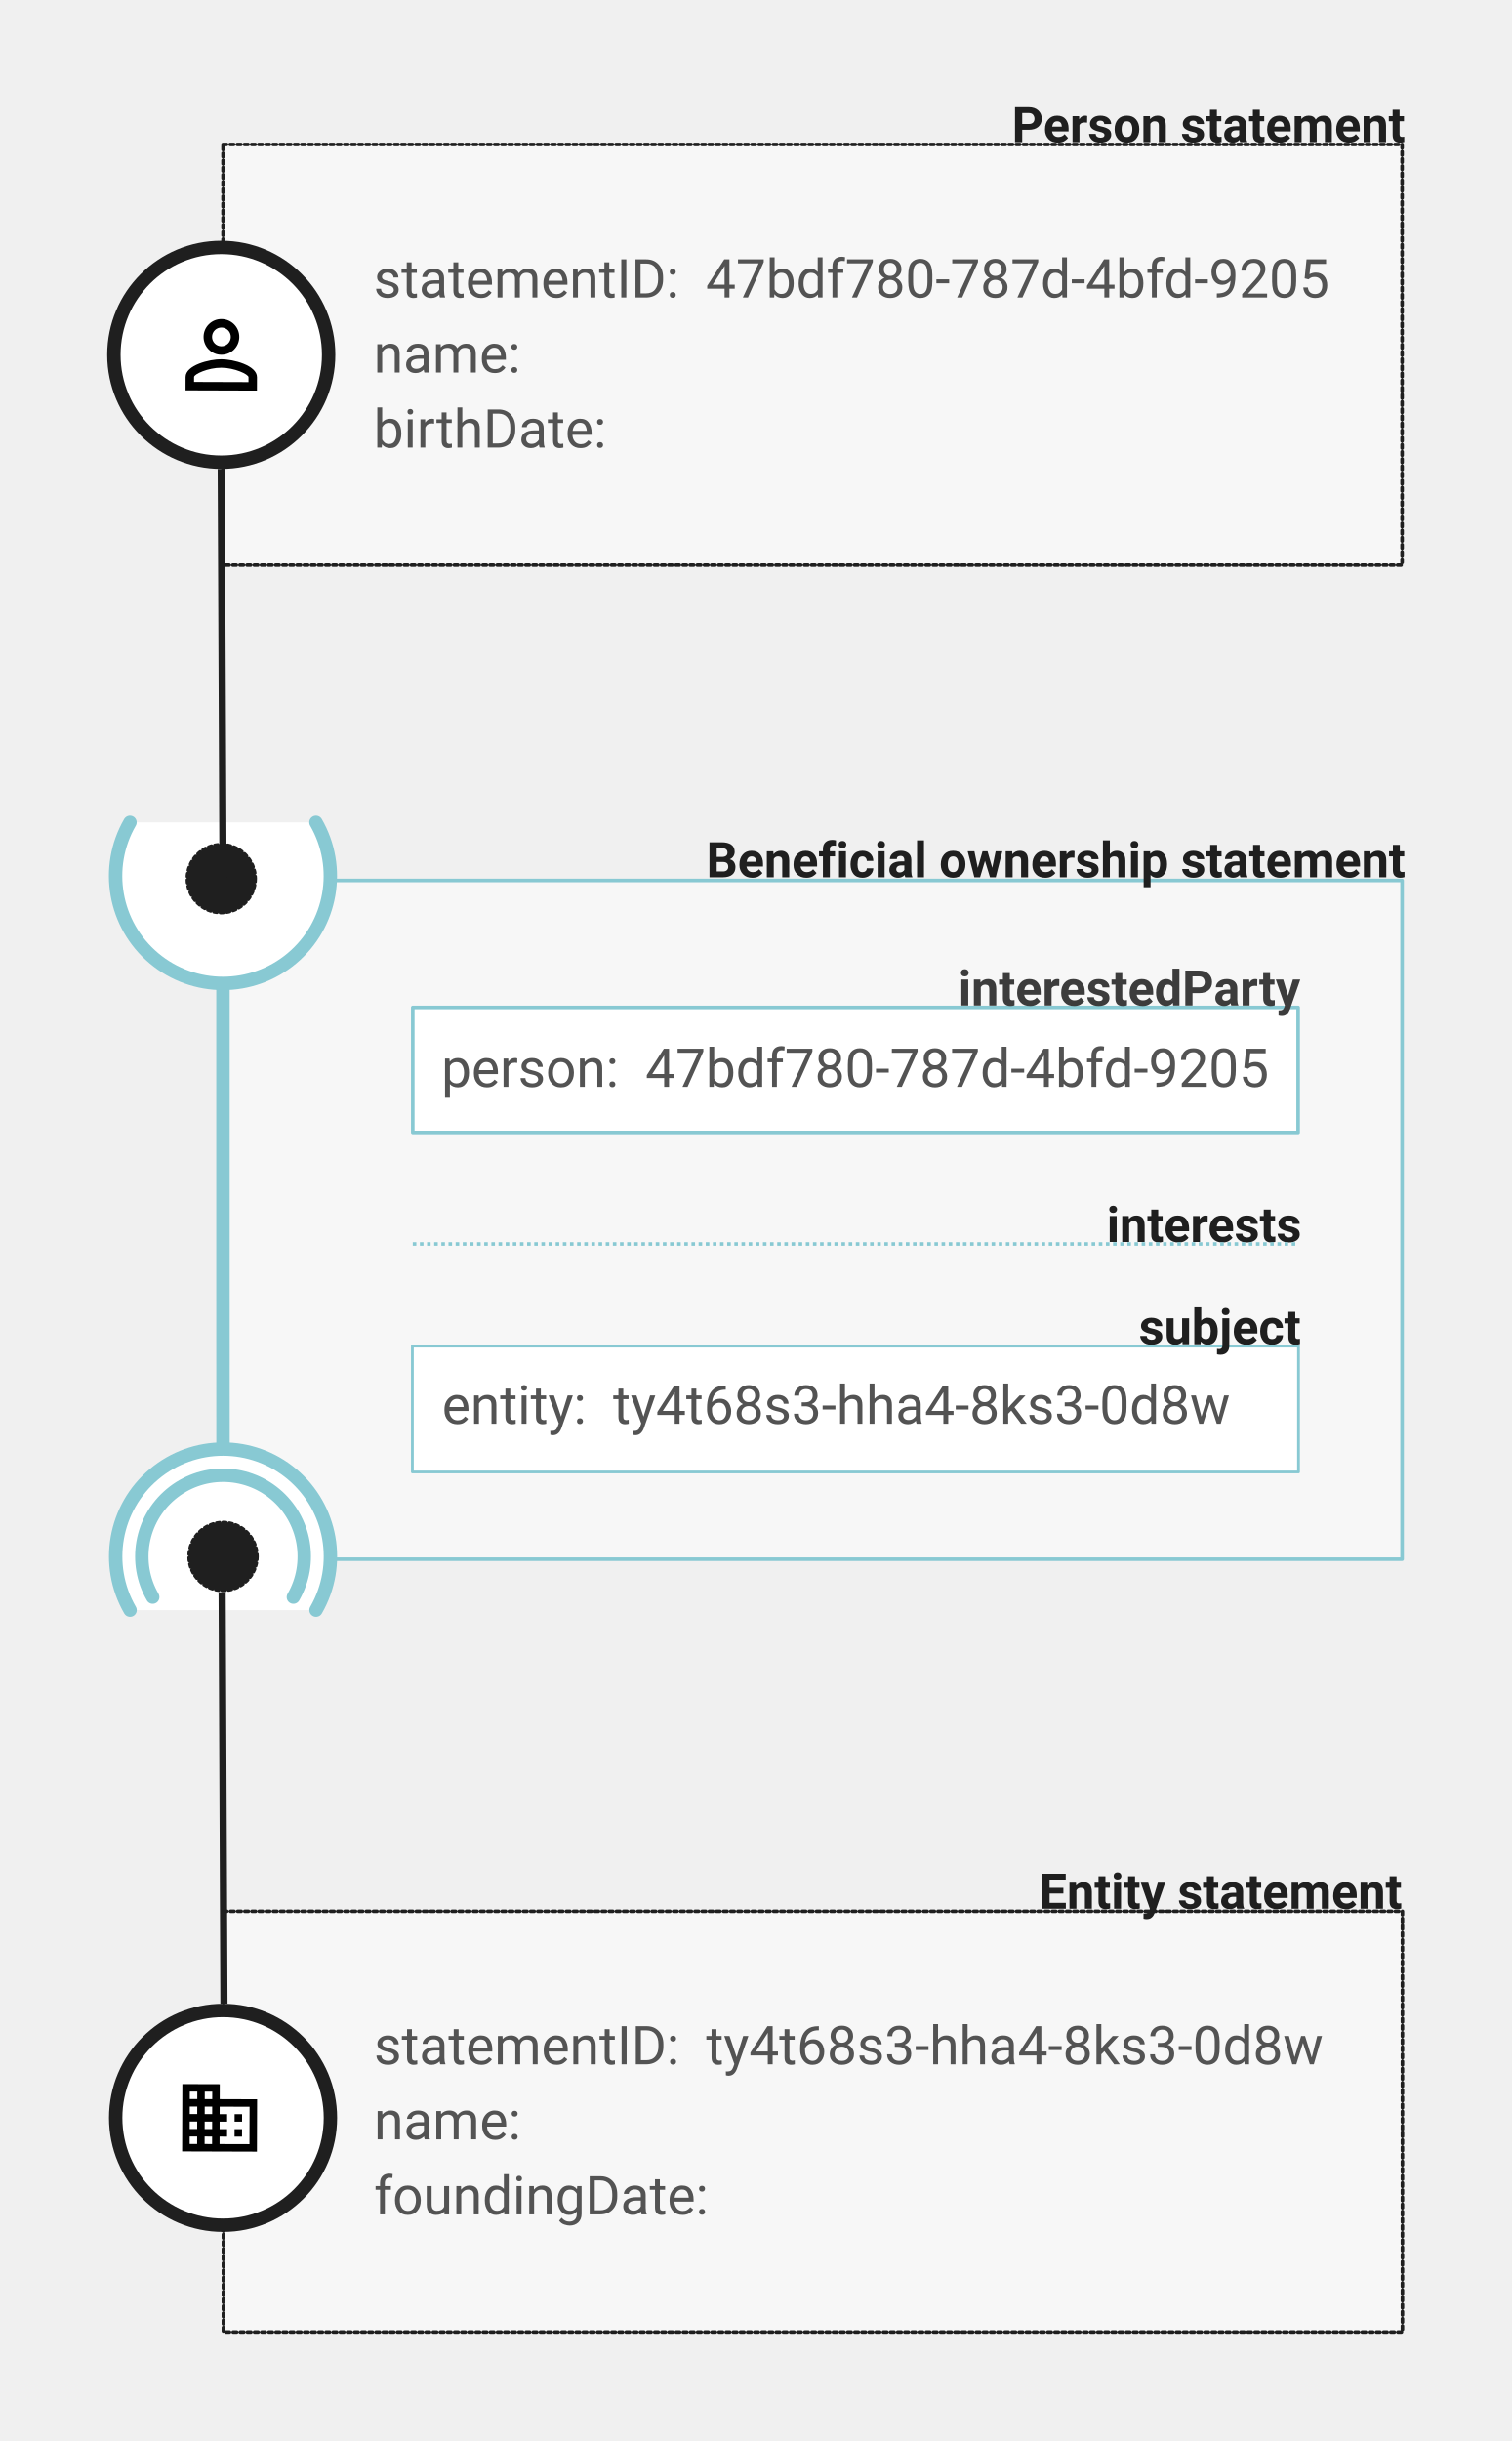
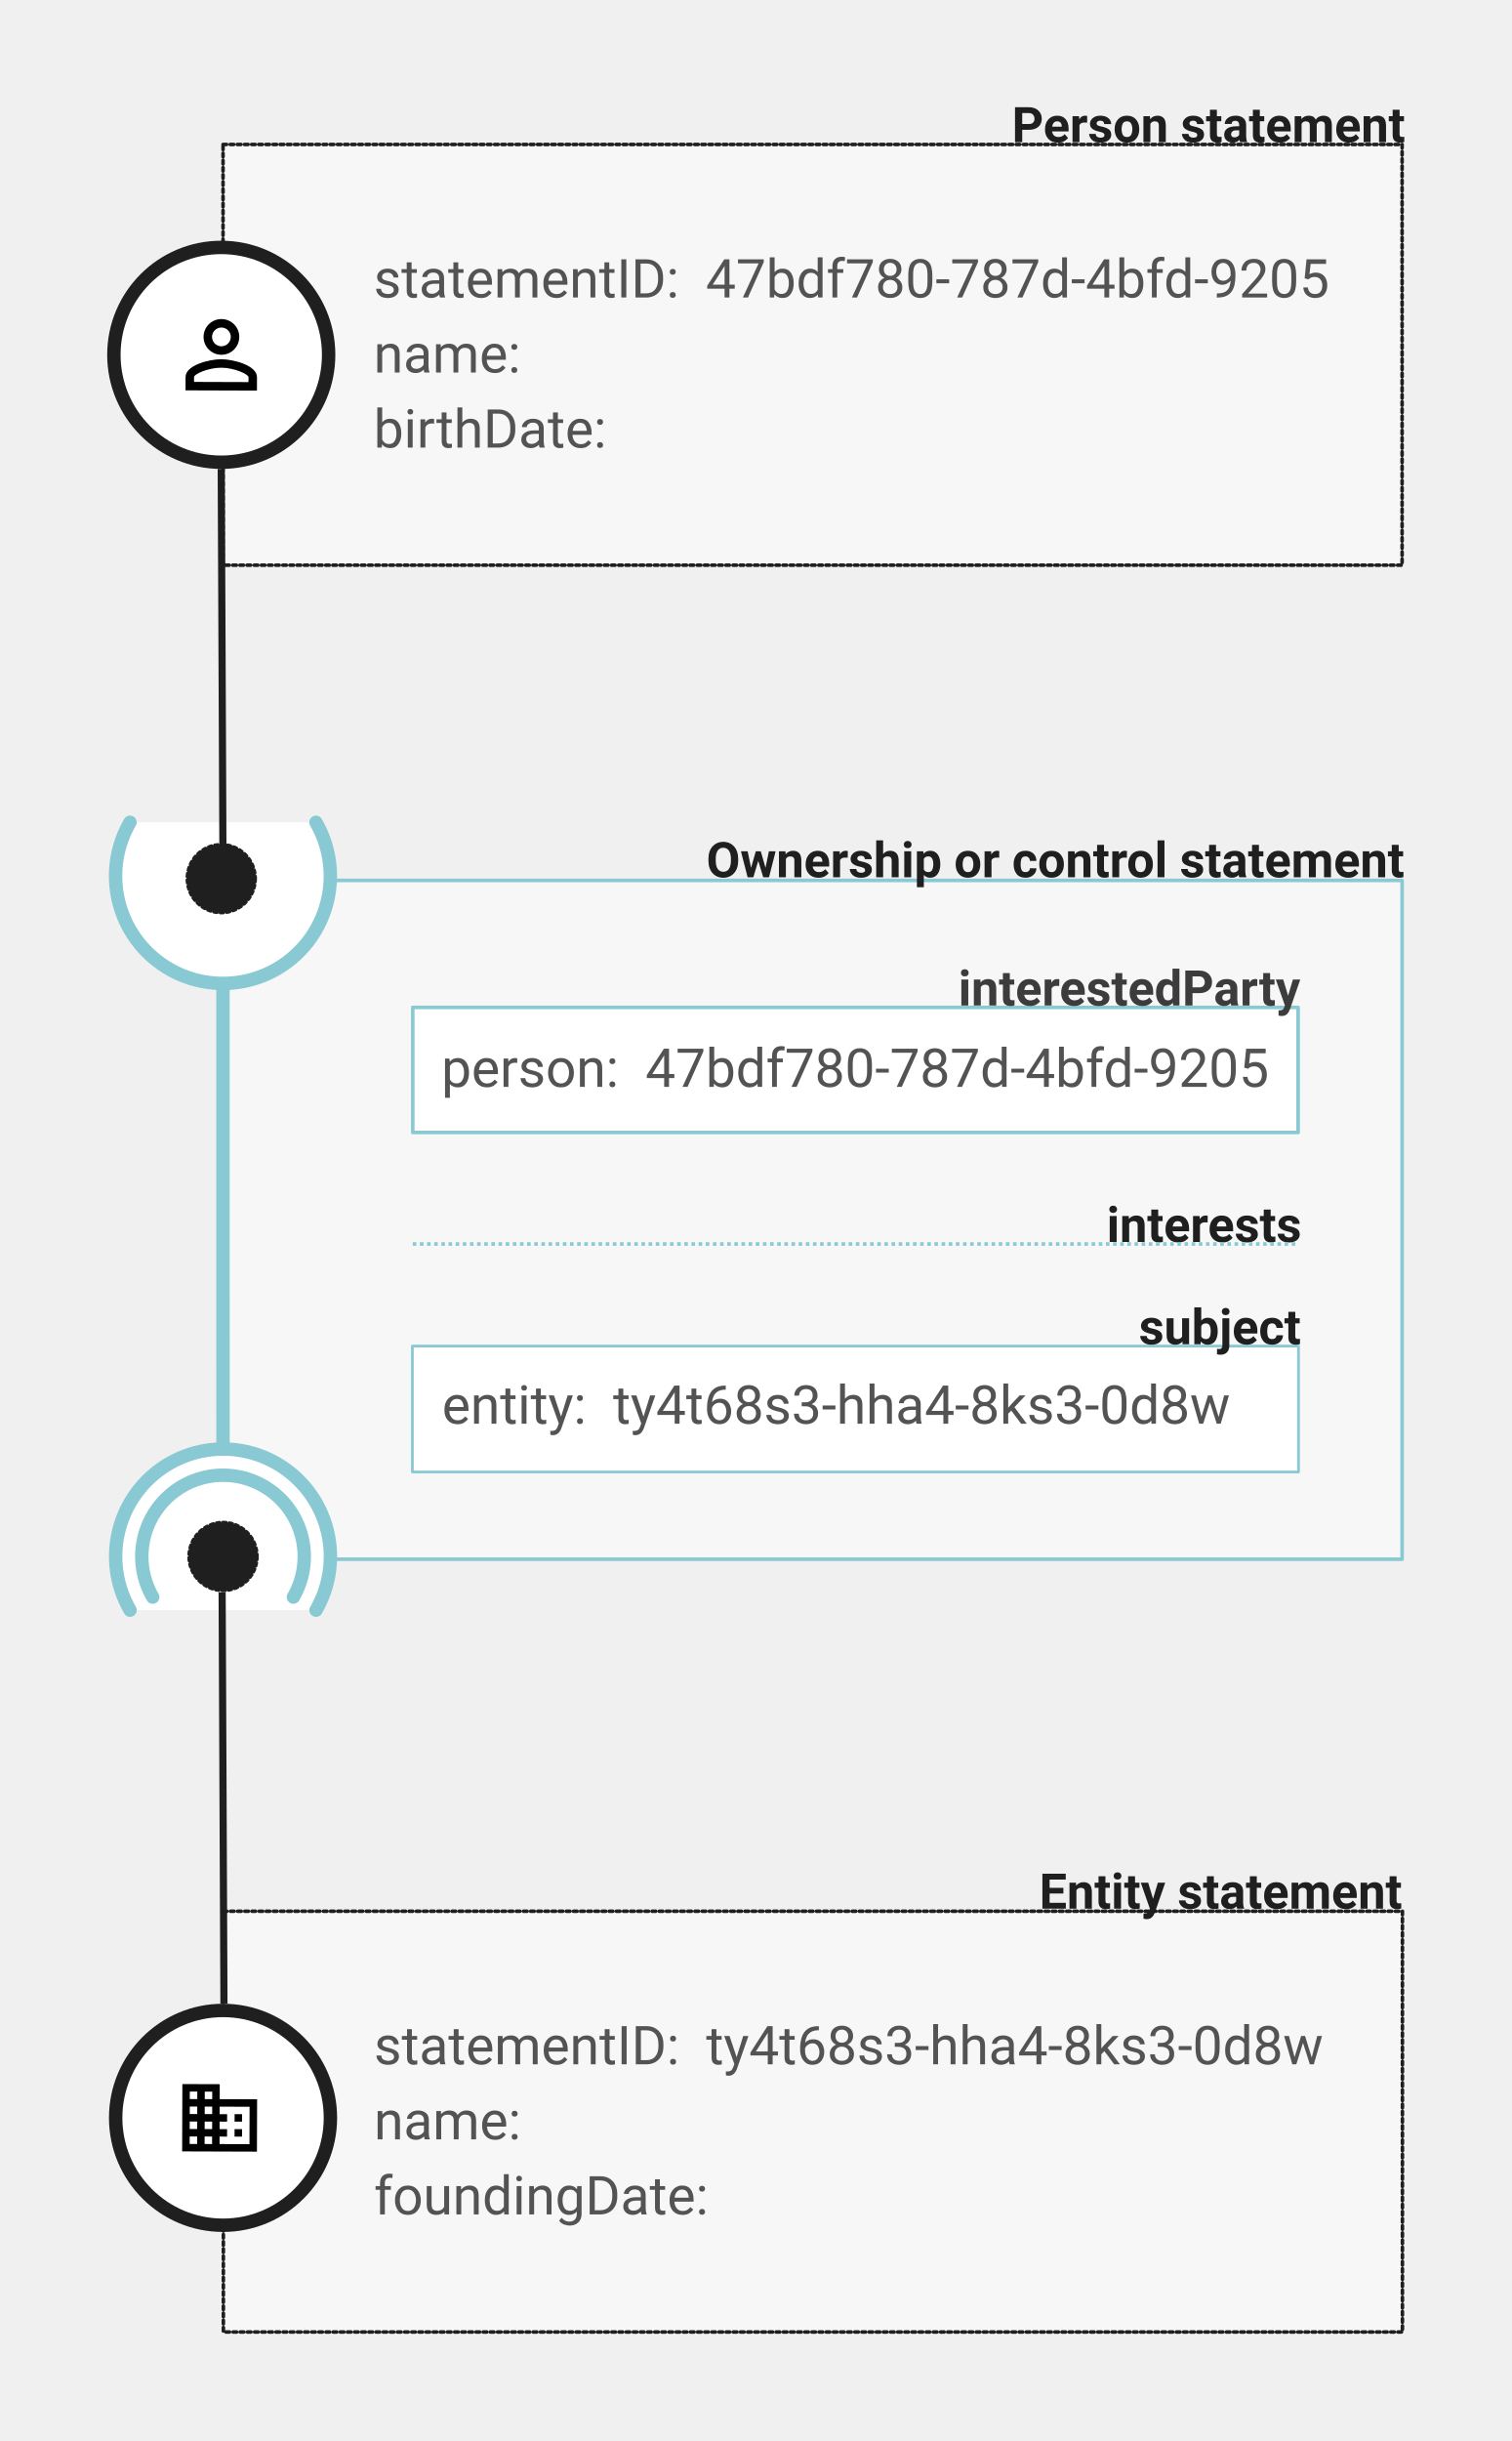
<svg xmlns="http://www.w3.org/2000/svg" id="Layer_1" data-name="Layer 1" viewBox="0 0 423.019 682.994" version="1.1" width="423.019" height="682.994">
  <defs id="defs3">
    <marker orient="auto" refY="0" refX="0" id="Arrow1Lend" style="overflow:visible">
      <path id="path4371" d="M 0,0 5,-5 -12.5,0 5,5 0,0 Z" style="fill:#00deb6;fill-opacity:1;fill-rule:evenodd;stroke:#00deb6;stroke-width:1pt;stroke-opacity:1" transform="matrix(-0.8,0,0,-0.8,-10,0)" />
    </marker>
    <marker orient="auto" refY="0" refX="0" id="Arrow1Mend" style="overflow:visible">
      <path id="path4377" d="M 0,0 5,-5 -12.5,0 5,5 0,0 Z" style="fill:#00deb6;fill-opacity:1;fill-rule:evenodd;stroke:#00deb6;stroke-width:1pt;stroke-opacity:1" transform="matrix(-0.4,0,0,-0.4,-4,0)" />
    </marker>
    <marker orient="auto" refY="0" refX="0" id="Arrow1Mstart" style="overflow:visible">
      <path id="path4374" d="M 0,0 5,-5 -12.5,0 5,5 0,0 Z" style="fill:#88c9d3;fill-opacity:1;fill-rule:evenodd;stroke:#88c9d3;stroke-width:1pt;stroke-opacity:1" transform="matrix(0.4,0,0,0.4,4,0)" />
    </marker>
    <style id="style5">.cls-1,.cls-10,.cls-11,.cls-7,.cls-8{fill:none;}.cls-1,.cls-11{stroke:#00deb6;}.cls-1,.cls-10,.cls-11,.cls-7{stroke-miterlimit:10;}.cls-2{fill:#00deb6;}.cls-3{font-size:16px;fill:#262737;}.cls-12,.cls-3{font-family:HKGrotesk-SemiBold, HK Grotesk;font-weight:700;}.cls-4{letter-spacing:-0.03em;}.cls-5{letter-spacing:-0.02em;}.cls-6{letter-spacing:0em;}.cls-7{stroke:#262737;}.cls-11,.cls-7{stroke-width:5px;}.cls-9{letter-spacing:-0.01em;}.cls-10{stroke:#e6e6e6;}.cls-12{font-size:12px;fill:gray;}.cls-13{letter-spacing:-0.03em;}.cls-14{letter-spacing:-0.01em;}.cls-15{letter-spacing:-0.02em;}.cls-16{letter-spacing:0em;}.cls-17{letter-spacing:0em;}.cls-18{letter-spacing:0em;}</style>
    <marker orient="auto" refY="0" refX="0" id="Arrow1Mstart-2" style="overflow:visible">
      <path id="path4374-0" d="M 0,0 5,-5 -12.5,0 5,5 0,0 Z" style="fill:#88c9d3;fill-opacity:1;fill-rule:evenodd;stroke:#88c9d3;stroke-width:1pt;stroke-opacity:1" transform="matrix(0.4,0,0,0.4,4,0)" />
    </marker>
    <clipPath id="p.1">
      <path style="clip-rule:evenodd" id="path3414" d="M 0,0 30,0 30,26 0,26 Z" />
    </clipPath>
    <clipPath id="p.2">
      <path style="clip-rule:evenodd" id="path3423" d="M 0,0 24,0 24,25 0,25 Z" />
    </clipPath>
    <clipPath id="p.1-3">
      <path style="clip-rule:evenodd" id="path3414-8" d="M 0,0 30,0 30,26 0,26 Z" />
    </clipPath>
    <clipPath id="p.1-3-0">
      <path style="clip-rule:evenodd" id="path3414-8-5" d="M 0,0 30,0 30,26 0,26 Z" />
    </clipPath>
    <clipPath id="p.2-5">
      <path style="clip-rule:evenodd" id="path3423-3" d="M 0,0 24,0 24,25 0,25 Z" />
    </clipPath>
    <clipPath id="p.1-9">
      <path style="clip-rule:evenodd" id="path3414-1" d="M 0,0 30,0 30,26 0,26 Z" />
    </clipPath>
    <marker orient="auto" refY="0" refX="0" id="Arrow1Mstart-2-5" style="overflow:visible">
      <path id="path4374-0-0" d="M 0,0 5,-5 -12.5,0 5,5 0,0 Z" style="fill:#00deb6;fill-opacity:1;fill-rule:evenodd;stroke:#00deb6;stroke-width:1pt;stroke-opacity:1" transform="matrix(0.4,0,0,0.4,4,0)" />
    </marker>
    <marker orient="auto" refY="0" refX="0" id="Arrow1Mstart-4" style="overflow:visible">
      <path id="path4374-9" d="M 0,0 5,-5 -12.5,0 5,5 0,0 Z" style="fill:#00deb6;fill-opacity:1;fill-rule:evenodd;stroke:#00deb6;stroke-width:1pt;stroke-opacity:1" transform="matrix(0.4,0,0,0.4,4,0)" />
    </marker>
    <marker orient="auto" refY="0" refX="0" id="Arrow1Mstart-2-9" style="overflow:visible">
      <path id="path4374-0-9" d="M 0,0 5,-5 -12.5,0 5,5 0,0 Z" style="fill:#88c9d3;fill-opacity:1;fill-rule:evenodd;stroke:#88c9d3;stroke-width:1pt;stroke-opacity:1" transform="matrix(0.4,0,0,0.4,4,0)" />
    </marker>
    <marker orient="auto" refY="0" refX="0" id="Arrow1Mstart-2-9-8" style="overflow:visible">
      <path id="path4374-0-9-9" d="M 0,0 5,-5 -12.5,0 5,5 0,0 Z" style="fill:#88c9d3;fill-opacity:1;fill-rule:evenodd;stroke:#88c9d3;stroke-width:1pt;stroke-opacity:1" transform="matrix(0.4,0,0,0.4,4,0)" />
    </marker>
  </defs>
  <rect style="fill:#f7f7f7;fill-opacity:1;stroke:#88c9d3;stroke-width:1;stroke-linecap:round;stroke-linejoin:round;stroke-miterlimit:10;stroke-dasharray:none;stroke-opacity:1" id="rect11772" width="330" height="189.927" x="62.427" y="246.344" />
  <path class="cls-11" id="circle209-2-0-1" style="fill:#ffffff;fill-opacity:1;stroke:#88c9d3;stroke-width:3.75;stroke-linecap:round;stroke-miterlimit:8.5;stroke-dasharray:none;stroke-opacity:1" d="m 36.4,450.528 a 30.052,30.052 0 0 1 6.709,-38.047 30.052,30.052 0 0 1 38.634,0 30.052,30.052 0 0 1 6.709,38.047" />
  <path class="cls-11" id="circle209-7-4" style="fill:none;stroke:#88c9d3;stroke-width:3.75;stroke-linecap:round;stroke-miterlimit:8.5;stroke-dasharray:none;stroke-opacity:1" d="m 42.737,446.87 a 22.735,22.735 0 0 1 5.075,-28.783 22.735,22.735 0 0 1 29.227,0 22.735,22.735 0 0 1 5.075,28.783" />
  <path class="cls-2" d="M 347.544,239.809 Z" id="path11-6" style="fill:#00deb6" />
  <path d="m 347.544,239.809 0,0 m 0,0 0,0 m 0,0 z m 0,0 z" id="path27-3" />
  <path class="cls-8" d="M 347.544,239.809 Z" id="path29-0" style="fill:none" />
  <path class="cls-8" d="M 347.544,239.809 Z" id="path41-6" style="fill:none" />
  <path d="m 347.544,239.809 z m 0,0 z m 0,0 z m 0,0 z m 0,0 z m 0,0 z m 0,0 z m 0,0 z m 0,0 z m 0,0 z m 0,0 z m 0,0 z" id="path43-0" />
  <path class="cls-10" d="m 347.544,239.809 0,0" id="path45-4" style="fill:none;stroke:#e6e6e6;stroke-miterlimit:10" />
  <path class="cls-10" d="m 347.544,239.809 0,0" id="path47-5" style="fill:none;stroke:#e6e6e6;stroke-miterlimit:10" />
  <path class="cls-10" d="m 347.544,239.809 0,0" id="path49-8" style="fill:none;stroke:#e6e6e6;stroke-miterlimit:10" />
  <path class="cls-10" d="m 347.544,239.809 0,0" id="path51-2" style="fill:none;stroke:#e6e6e6;stroke-miterlimit:10" />
  <path class="cls-10" d="m 347.544,239.809 0,0" id="path53-8" style="fill:none;stroke:#e6e6e6;stroke-miterlimit:10" />
  <path class="cls-10" d="m 347.544,239.809 0,0" id="path55-6" style="fill:none;stroke:#e6e6e6;stroke-miterlimit:10" />
  <path class="cls-10" d="m 347.544,239.809 0,0" id="path57-8" style="fill:none;stroke:#e6e6e6;stroke-miterlimit:10" />
  <path class="cls-10" d="m 347.544,239.809 0,0" id="path59-5" style="fill:none;stroke:#e6e6e6;stroke-miterlimit:10" />
  <path class="cls-10" d="m 347.544,239.809 0,0" id="path61-3" style="fill:none;stroke:#e6e6e6;stroke-miterlimit:10" />
  <path class="cls-10" d="m 347.544,239.809 0,0" id="path63-4" style="fill:none;stroke:#e6e6e6;stroke-miterlimit:10" />
  <path class="cls-10" d="m 347.544,239.809 0,0" id="path65-0" style="fill:none;stroke:#e6e6e6;stroke-miterlimit:10" />
  <path class="cls-10" d="m 347.544,239.809 0,0" id="path67-1" style="fill:none;stroke:#e6e6e6;stroke-miterlimit:10" />
  <path class="cls-10" d="m 347.544,239.809 0,0" id="path69-7" style="fill:none;stroke:#e6e6e6;stroke-miterlimit:10" />
  <path class="cls-10" d="m 347.544,239.809 0,0" id="path71-7" style="fill:none;stroke:#e6e6e6;stroke-miterlimit:10" />
  <path class="cls-10" d="m 347.544,239.809 0,0" id="path73-8" style="fill:none;stroke:#e6e6e6;stroke-miterlimit:10" />
  <path class="cls-10" d="m 347.544,239.809 0,0" id="path75-0" style="fill:none;stroke:#e6e6e6;stroke-miterlimit:10" />
  <path class="cls-10" d="m 347.544,239.809 0,0" id="path77-8" style="fill:none;stroke:#e6e6e6;stroke-miterlimit:10" />
  <path class="cls-11" d="m 347.544,239.809 0,0" id="path79-9" style="fill:none;stroke:#00deb6;stroke-width:5px;stroke-miterlimit:10" />
  <path class="cls-11" d="m 347.544,239.809 0,0" id="path85-7" style="fill:none;stroke:#00deb6;stroke-width:5px;stroke-miterlimit:10" />
  <path class="cls-11" d="m 347.544,239.809 0,0" id="path87-8" style="fill:none;stroke:#00deb6;stroke-width:5px;stroke-miterlimit:10" />
  <path class="cls-11" d="m 347.544,239.809 0,0" id="path89-3" style="fill:none;stroke:#00deb6;stroke-width:5px;stroke-miterlimit:10" />
  <path class="cls-11" d="m 347.544,239.809 0,0" id="path91-9" style="fill:none;stroke:#00deb6;stroke-width:5px;stroke-miterlimit:10" />
  <path class="cls-11" d="m 347.544,239.809 0,0" id="path93-7" style="fill:none;stroke:#00deb6;stroke-width:5px;stroke-miterlimit:10" />
  <path class="cls-11" d="m 347.544,239.809 0,0" id="path95-2" style="fill:none;stroke:#00deb6;stroke-width:5px;stroke-miterlimit:10" />
  <path class="cls-10" d="m 347.544,239.809 0,0" id="path97-5" style="fill:none;stroke:#e6e6e6;stroke-miterlimit:10" />
  <path class="cls-10" d="m 347.544,239.809 0,0" id="path99-0" style="fill:none;stroke:#e6e6e6;stroke-miterlimit:10" />
  <path class="cls-10" d="m 347.544,239.809 0,0" id="path101-2" style="fill:none;stroke:#e6e6e6;stroke-miterlimit:10" />
  <path class="cls-10" d="m 347.544,239.809 0,0" id="path103-4" style="fill:none;stroke:#e6e6e6;stroke-miterlimit:10" />
  <path class="cls-10" d="m 347.544,239.809 0,0" id="path105-8" style="fill:none;stroke:#e6e6e6;stroke-miterlimit:10" />
  <path class="cls-10" d="m 347.544,239.809 0,0" id="path107-0" style="fill:none;stroke:#e6e6e6;stroke-miterlimit:10" />
  <path class="cls-10" d="m 347.544,239.809 0,0" id="path109-6" style="fill:none;stroke:#e6e6e6;stroke-miterlimit:10" />
  <path class="cls-10" d="m 347.544,239.809 0,0" id="path111-2" style="fill:none;stroke:#e6e6e6;stroke-miterlimit:10" />
  <path class="cls-10" d="m 347.544,239.809 0,0" id="path113-6" style="fill:none;stroke:#e6e6e6;stroke-miterlimit:10" />
  <path class="cls-10" d="m 347.544,239.809 0,0" id="path115-5" style="fill:none;stroke:#e6e6e6;stroke-miterlimit:10" />
  <path class="cls-10" d="m 347.544,239.809 0,0" id="path117-6" style="fill:none;stroke:#e6e6e6;stroke-miterlimit:10" />
  <path class="cls-10" d="m 347.544,239.809 0,0" id="path119-6" style="fill:none;stroke:#e6e6e6;stroke-miterlimit:10" />
  <path class="cls-2" d="M 347.544,239.809 Z" id="path171-1" style="fill:#00deb6" />
  <path class="cls-2" d="M 347.544,239.809 Z" id="path197-3" style="fill:#00deb6" />
  <path class="cls-8" d="M 347.544,239.809 Z" id="path211-2" style="fill:none" />
  <path d="m 347.544,239.809 z m 0,0 z m 0,0 z m 0,0 z m 0,0 z m 0,0 z m 0,0 z m 0,0 z m 0,0 z m 0,0 z m 0,0 z m 0,0 z" id="path213-9" />
  <path class="cls-11" id="circle209-2-0-1-7" style="fill:#ffffff;fill-opacity:1;stroke:#88c9d3;stroke-width:3.75;stroke-linecap:round;stroke-miterlimit:8.5;stroke-dasharray:none;stroke-opacity:1" d="m 88.43,230.084 a 30.052,30.052 0 0 1 -6.709,38.047 30.052,30.052 0 0 1 -38.634,0 30.052,30.052 0 0 1 -6.709,-38.047" />
  <path style="fill:none;fill-rule:evenodd;stroke:#88c9d3;stroke-width:3.75;stroke-linecap:butt;stroke-linejoin:miter;stroke-miterlimit:8.5;stroke-dasharray:none;stroke-opacity:1" d="m 62.404,275.162 1.2e-5,85.868 0.016,44.42" id="path12354-2-8-1" />
  <rect style="fill:#ffffff;fill-opacity:1;stroke:#88c9d3;stroke-width:1;stroke-linecap:round;stroke-linejoin:round;stroke-miterlimit:10;stroke-dasharray:none;stroke-opacity:1" id="rect11772-8" width="247.794" height="35" x="115.527" y="281.87" />
  <text xml:space="preserve" style="font-style:normal;font-variant:normal;font-weight:normal;font-stretch:normal;font-size:15px;line-height:140%;font-family:Roboto;-inkscape-font-specification:'Roboto, Normal';text-align:start;letter-spacing:0px;word-spacing:0px;writing-mode:lr-tb;text-anchor:start;fill:#535353;fill-opacity:1;stroke:none;stroke-width:1px;stroke-linecap:butt;stroke-linejoin:miter;stroke-opacity:1" x="123.527" y="304.112" id="text14691">
    <tspan x="123.527" y="304.112" style="color:#000000;font-style:normal;font-variant:normal;font-weight:normal;font-stretch:normal;font-size:15px;line-height:140%;font-family:Roboto;-inkscape-font-specification:'Roboto, Normal';text-align:start;writing-mode:lr-tb;text-anchor:start;clip-rule:nonzero;display:inline;overflow:visible;visibility:visible;opacity:1;isolation:auto;mix-blend-mode:normal;color-interpolation:sRGB;color-interpolation-filters:linearRGB;solid-color:#000000;solid-opacity:1;fill:#535353;fill-opacity:1;fill-rule:nonzero;stroke:none;stroke-width:1px;stroke-linecap:butt;stroke-linejoin:miter;stroke-miterlimit:4;stroke-dasharray:none;stroke-dashoffset:0;stroke-opacity:1;color-rendering:auto;image-rendering:auto;shape-rendering:auto;text-rendering:auto;enable-background:accumulate" id="tspan9721">person:  47bdf780-787d-4bfd-9205</tspan>
    <tspan x="123.527" y="325.112" style="color:#000000;font-style:normal;font-variant:normal;font-weight:normal;font-stretch:normal;font-size:15px;line-height:140%;font-family:Roboto;-inkscape-font-specification:'Roboto, Normal';text-align:start;writing-mode:lr-tb;text-anchor:start;clip-rule:nonzero;display:inline;overflow:visible;visibility:visible;opacity:1;isolation:auto;mix-blend-mode:normal;color-interpolation:sRGB;color-interpolation-filters:linearRGB;solid-color:#000000;solid-opacity:1;fill:#535353;fill-opacity:1;fill-rule:nonzero;stroke:none;stroke-width:1px;stroke-linecap:butt;stroke-linejoin:miter;stroke-miterlimit:4;stroke-dasharray:none;stroke-dashoffset:0;stroke-opacity:1;color-rendering:auto;image-rendering:auto;shape-rendering:auto;text-rendering:auto;enable-background:accumulate" id="tspan9725" />
  </text>
  <text class="cls-3" id="text31-0" style="font-style:normal;font-variant:normal;font-weight:bold;font-stretch:normal;font-size:13.75px;line-height:125%;font-family:Roboto;-inkscape-font-specification:'Roboto, Bold';text-align:start;writing-mode:lr-tb;text-anchor:start;fill:#3c3c3c;fill-opacity:1;" x="257.208" y="281.337">
    <tspan x="268.208" y="281.337" id="tspan35-6" style="font-style:normal;font-variant:normal;font-weight:bold;font-stretch:normal;font-size:13.75px;line-height:125%;font-family:Roboto;-inkscape-font-specification:'Roboto, Bold';text-align:start;writing-mode:lr-tb;text-anchor:start;fill:#3c3c3c;fill-opacity:1;">interestedParty</tspan>
  </text>
  <text id="text9873" y="245.451" x="197.701" style="font-style:normal;font-variant:normal;font-weight:bold;font-stretch:normal;font-size:13.75px;line-height:120%;font-family:Roboto;-inkscape-font-specification:'Roboto, Bold';text-align:start;letter-spacing:0px;word-spacing:0px;writing-mode:lr-tb;text-anchor:start;fill:#1f1f1f;fill-opacity:1;stroke:none;stroke-width:1px;stroke-linecap:butt;stroke-linejoin:miter;stroke-opacity:1" xml:space="preserve">
-     <tspan y="245.451" x="197.701" id="tspan9875">Beneficial ownership statement</tspan>
+     <tspan y="245.451" x="197.701" id="tspan9875">Ownership or control statement</tspan>
  </text>
  <rect style="fill:#ffffff;fill-opacity:1;stroke:#88c9d3;stroke-width:0.78;stroke-linecap:round;stroke-linejoin:round;stroke-miterlimit:10;stroke-dasharray:none;stroke-opacity:1" id="rect11772-8-5" width="248.014" height="35.22" x="115.417" y="376.635" />
  <text xml:space="preserve" style="font-style:normal;font-variant:normal;font-weight:normal;font-stretch:normal;font-size:15px;line-height:140%;font-family:Roboto;-inkscape-font-specification:'Roboto, Normal';text-align:start;letter-spacing:0px;word-spacing:0px;writing-mode:lr-tb;text-anchor:start;fill:#535353;fill-opacity:1;stroke:none;stroke-width:1px;stroke-linecap:butt;stroke-linejoin:miter;stroke-opacity:1" x="123.708" y="398.357" id="text14691-4">
    <tspan x="123.708" y="398.357" style="color:#000000;font-style:normal;font-variant:normal;font-weight:normal;font-stretch:normal;font-size:15px;line-height:140%;font-family:Roboto;-inkscape-font-specification:'Roboto, Normal';text-align:start;writing-mode:lr-tb;text-anchor:start;clip-rule:nonzero;display:inline;overflow:visible;visibility:visible;opacity:1;isolation:auto;mix-blend-mode:normal;color-interpolation:sRGB;color-interpolation-filters:linearRGB;solid-color:#000000;solid-opacity:1;fill:#535353;fill-opacity:1;fill-rule:nonzero;stroke:none;stroke-width:1px;stroke-linecap:butt;stroke-linejoin:miter;stroke-miterlimit:4;stroke-dasharray:none;stroke-dashoffset:0;stroke-opacity:1;color-rendering:auto;image-rendering:auto;shape-rendering:auto;text-rendering:auto;enable-background:accumulate" id="tspan9721-0">entity:  ty4t68s3-hha4-8ks3-0d8w  </tspan>
    <tspan x="123.708" y="419.357" style="color:#000000;font-style:normal;font-variant:normal;font-weight:normal;font-stretch:normal;font-size:15px;line-height:140%;font-family:Roboto;-inkscape-font-specification:'Roboto, Normal';text-align:start;writing-mode:lr-tb;text-anchor:start;clip-rule:nonzero;display:inline;overflow:visible;visibility:visible;opacity:1;isolation:auto;mix-blend-mode:normal;color-interpolation:sRGB;color-interpolation-filters:linearRGB;solid-color:#000000;solid-opacity:1;fill:#535353;fill-opacity:1;fill-rule:nonzero;stroke:none;stroke-width:1px;stroke-linecap:butt;stroke-linejoin:miter;stroke-miterlimit:4;stroke-dasharray:none;stroke-dashoffset:0;stroke-opacity:1;color-rendering:auto;image-rendering:auto;shape-rendering:auto;text-rendering:auto;enable-background:accumulate" id="tspan9725-6" />
  </text>
  <text class="cls-3" id="text31-0-9" style="font-style:normal;font-variant:normal;font-weight:bold;font-stretch:normal;font-size:13.75px;line-height:125%;font-family:Roboto;-inkscape-font-specification:'Roboto, Bold';text-align:start;writing-mode:lr-tb;text-anchor:start;fill:#ffffff;fill-opacity:1" x="307.743" y="376.111">
    <tspan x="318.743" y="376.111" id="tspan35-6-8" style="font-style:normal;font-variant:normal;font-weight:bold;font-stretch:normal;font-size:13.75px;line-height:125%;font-family:Roboto;-inkscape-font-specification:'Roboto, Bold';text-align:start;writing-mode:lr-tb;text-anchor:start;fill:#1f1f1f;fill-opacity:1">subject</tspan>
  </text>
  <text class="cls-3" id="text31-0-9-1" style="font-style:normal;font-variant:normal;font-weight:bold;font-stretch:normal;font-size:13.75px;line-height:125%;font-family:Roboto;-inkscape-font-specification:'Roboto, Bold';text-align:start;writing-mode:lr-tb;text-anchor:start;fill:#ffffff;fill-opacity:1" x="298.733" y="347.507">
    <tspan x="309.733" y="347.507" id="tspan35-6-8-4" style="font-style:normal;font-variant:normal;font-weight:bold;font-stretch:normal;font-size:13.75px;line-height:125%;font-family:Roboto;-inkscape-font-specification:'Roboto, Bold';text-align:start;writing-mode:lr-tb;text-anchor:start;fill:#1f1f1f;fill-opacity:1">interests</tspan>
  </text>
  <path style="fill:none;fill-rule:evenodd;stroke:#88c9d3;stroke-width:1;stroke-linecap:butt;stroke-linejoin:miter;stroke-miterlimit:4;stroke-dasharray:1, 1;stroke-dashoffset:0;stroke-opacity:1" d="m 115.527,348.071 247.794,0" id="path9962" />
  <circle style="color:#000000;clip-rule:nonzero;display:inline;overflow:visible;visibility:visible;opacity:1;isolation:auto;mix-blend-mode:normal;color-interpolation:sRGB;color-interpolation-filters:linearRGB;solid-color:#000000;solid-opacity:1;fill:#1f1f1f;fill-opacity:1;fill-rule:nonzero;stroke:#1f1f1f;stroke-width:0.899;stroke-linecap:round;stroke-linejoin:miter;stroke-miterlimit:4;stroke-dasharray:0.899, 0.899;stroke-dashoffset:0;stroke-opacity:1;color-rendering:auto;image-rendering:auto;shape-rendering:auto;text-rendering:auto;enable-background:accumulate" id="path9998" cx="61.927" cy="245.844" r="9.55" />
  <rect style="fill:#f7f7f7;fill-opacity:1;stroke:#1f1f1f;stroke-width:1;stroke-linecap:round;stroke-linejoin:round;stroke-miterlimit:10;stroke-dasharray:1, 1;stroke-dashoffset:0;stroke-opacity:1" id="rect11772-6" width="330" height="117.727" x="62.427" y="40.416" />
  <circle class="cls-11" id="circle209-2-0-1-7-8" style="fill:#ffffff;fill-opacity:1;stroke:#1f1f1f;stroke-width:3.75;stroke-linecap:round;stroke-miterlimit:8.5;stroke-dasharray:none;stroke-opacity:1" cx="61.927" cy="99.28" r="30.052" />
  <path id="path5743-9" d="m 61.979,91.644 a 2.623,2.623 0 1 1 -2.632,2.614 2.623,2.623 0 0 1 2.632,-2.614 m -0.036,11.242 c 3.71,0.012 7.614,1.849 7.611,2.648 l -0.005,1.374 -15.24,-0.05 0.005,-1.374 c 0,-0.799 3.918,-2.611 7.629,-2.598 m 0.044,-13.616 a 4.997,4.997 0 1 0 4.981,5.013 4.995,4.995 0 0 0 -4.981,-5.013 z m -0.036,11.242 c -3.335,-0.011 -9.999,1.641 -10.011,4.964 l -0.012,3.747 19.986,0.064 0.013,-3.747 c 0.011,-3.322 -6.641,-5.017 -9.976,-5.028 z" />
  <text id="text9873-3" y="39.775" x="283.209" style="font-style:normal;font-variant:normal;font-weight:bold;font-stretch:normal;font-size:13.75px;line-height:120%;font-family:Roboto;-inkscape-font-specification:'Roboto, Bold';text-align:start;letter-spacing:0px;word-spacing:0px;writing-mode:lr-tb;text-anchor:start;fill:#1f1f1f;fill-opacity:1;stroke:none;stroke-width:1px;stroke-linecap:butt;stroke-linejoin:miter;stroke-opacity:1" xml:space="preserve">
    <tspan y="39.775" x="283.209" id="tspan9875-6">Person statement</tspan>
  </text>
  <text xml:space="preserve" style="font-style:normal;font-variant:normal;font-weight:normal;font-stretch:normal;font-size:15px;line-height:140%;font-family:Roboto;-inkscape-font-specification:'Roboto, Normal';text-align:start;letter-spacing:0px;word-spacing:0px;writing-mode:lr-tb;text-anchor:start;fill:#535353;fill-opacity:1;stroke:none;stroke-width:1px;stroke-linecap:butt;stroke-linejoin:miter;stroke-opacity:1" x="104.577" y="83.246" id="text14691-8">
    <tspan x="104.577" y="83.246" style="color:#000000;font-style:normal;font-variant:normal;font-weight:normal;font-stretch:normal;font-size:15px;line-height:140%;font-family:Roboto;-inkscape-font-specification:'Roboto, Normal';text-align:start;writing-mode:lr-tb;text-anchor:start;clip-rule:nonzero;display:inline;overflow:visible;visibility:visible;opacity:1;isolation:auto;mix-blend-mode:normal;color-interpolation:sRGB;color-interpolation-filters:linearRGB;solid-color:#000000;solid-opacity:1;fill:#535353;fill-opacity:1;fill-rule:nonzero;stroke:none;stroke-width:1px;stroke-linecap:butt;stroke-linejoin:miter;stroke-miterlimit:4;stroke-dasharray:none;stroke-dashoffset:0;stroke-opacity:1;color-rendering:auto;image-rendering:auto;shape-rendering:auto;text-rendering:auto;enable-background:accumulate" id="tspan9721-8">statementID:  47bdf780-787d-4bfd-9205</tspan>
    <tspan x="104.577" y="104.246" style="color:#000000;font-style:normal;font-variant:normal;font-weight:normal;font-stretch:normal;font-size:15px;line-height:140%;font-family:Roboto;-inkscape-font-specification:'Roboto, Normal';text-align:start;writing-mode:lr-tb;text-anchor:start;clip-rule:nonzero;display:inline;overflow:visible;visibility:visible;opacity:1;isolation:auto;mix-blend-mode:normal;color-interpolation:sRGB;color-interpolation-filters:linearRGB;solid-color:#000000;solid-opacity:1;fill:#535353;fill-opacity:1;fill-rule:nonzero;stroke:none;stroke-width:1px;stroke-linecap:butt;stroke-linejoin:miter;stroke-miterlimit:4;stroke-dasharray:none;stroke-dashoffset:0;stroke-opacity:1;color-rendering:auto;image-rendering:auto;shape-rendering:auto;text-rendering:auto;enable-background:accumulate" id="tspan10090">name:</tspan>
    <tspan x="104.577" y="125.246" style="color:#000000;font-style:normal;font-variant:normal;font-weight:normal;font-stretch:normal;font-size:15px;line-height:140%;font-family:Roboto;-inkscape-font-specification:'Roboto, Normal';text-align:start;writing-mode:lr-tb;text-anchor:start;clip-rule:nonzero;display:inline;overflow:visible;visibility:visible;opacity:1;isolation:auto;mix-blend-mode:normal;color-interpolation:sRGB;color-interpolation-filters:linearRGB;solid-color:#000000;solid-opacity:1;fill:#535353;fill-opacity:1;fill-rule:nonzero;stroke:none;stroke-width:1px;stroke-linecap:butt;stroke-linejoin:miter;stroke-miterlimit:4;stroke-dasharray:none;stroke-dashoffset:0;stroke-opacity:1;color-rendering:auto;image-rendering:auto;shape-rendering:auto;text-rendering:auto;enable-background:accumulate" id="tspan10092">birthDate:</tspan>
    <tspan x="104.577" y="146.246" style="color:#000000;font-style:normal;font-variant:normal;font-weight:normal;font-stretch:normal;font-size:15px;line-height:140%;font-family:Roboto;-inkscape-font-specification:'Roboto, Normal';text-align:start;writing-mode:lr-tb;text-anchor:start;clip-rule:nonzero;display:inline;overflow:visible;visibility:visible;opacity:1;isolation:auto;mix-blend-mode:normal;color-interpolation:sRGB;color-interpolation-filters:linearRGB;solid-color:#000000;solid-opacity:1;fill:#535353;fill-opacity:1;fill-rule:nonzero;stroke:none;stroke-width:1px;stroke-linecap:butt;stroke-linejoin:miter;stroke-miterlimit:4;stroke-dasharray:none;stroke-dashoffset:0;stroke-opacity:1;color-rendering:auto;image-rendering:auto;shape-rendering:auto;text-rendering:auto;enable-background:accumulate" id="tspan9725-7" />
  </text>
  <circle style="color:#000000;clip-rule:nonzero;display:inline;overflow:visible;visibility:visible;opacity:1;isolation:auto;mix-blend-mode:normal;color-interpolation:sRGB;color-interpolation-filters:linearRGB;solid-color:#000000;solid-opacity:1;fill:#1f1f1f;fill-opacity:1;fill-rule:nonzero;stroke:#1f1f1f;stroke-width:0.899;stroke-linecap:round;stroke-linejoin:miter;stroke-miterlimit:4;stroke-dasharray:0.899, 0.899;stroke-dashoffset:0;stroke-opacity:1;color-rendering:auto;image-rendering:auto;shape-rendering:auto;text-rendering:auto;enable-background:accumulate" id="path9998-4" cx="62.426" cy="435.502" r="9.55" />
  <path style="fill:none;fill-rule:evenodd;stroke:#1f1f1f;stroke-width:2;stroke-linecap:butt;stroke-linejoin:miter;stroke-miterlimit:8.5;stroke-dasharray:none;stroke-opacity:1" d="m 61.919,131.207 0.508,115.137" id="path12354-2-8-1-9" />
  <rect style="fill:#f7f7f7;fill-opacity:1;stroke:#1f1f1f;stroke-width:1;stroke-linecap:round;stroke-linejoin:round;stroke-miterlimit:10;stroke-dasharray:1, 1;stroke-dashoffset:0;stroke-opacity:1" id="rect11772-6-1" width="330" height="117.727" x="62.519" y="534.767" />
  <text id="text9873-3-5" y="534.037" x="290.875" style="font-style:normal;font-variant:normal;font-weight:bold;font-stretch:normal;font-size:13.75px;line-height:120%;font-family:Roboto;-inkscape-font-specification:'Roboto, Bold';text-align:start;letter-spacing:0px;word-spacing:0px;writing-mode:lr-tb;text-anchor:start;fill:#1f1f1f;fill-opacity:1;stroke:none;stroke-width:1px;stroke-linecap:butt;stroke-linejoin:miter;stroke-opacity:1" xml:space="preserve">
    <tspan y="534.037" x="290.875" id="tspan9875-6-7">Entity statement</tspan>
  </text>
  <text xml:space="preserve" style="font-style:normal;font-variant:normal;font-weight:normal;font-stretch:normal;font-size:15px;line-height:140%;font-family:Roboto;-inkscape-font-specification:'Roboto, Normal';text-align:start;letter-spacing:0px;word-spacing:0px;writing-mode:lr-tb;text-anchor:start;fill:#535353;fill-opacity:1;stroke:none;stroke-width:1px;stroke-linecap:butt;stroke-linejoin:miter;stroke-opacity:1" x="104.669" y="577.597" id="text14691-8-2">
    <tspan x="104.669" y="577.597" style="color:#000000;font-style:normal;font-variant:normal;font-weight:normal;font-stretch:normal;font-size:15px;line-height:140%;font-family:Roboto;-inkscape-font-specification:'Roboto, Normal';text-align:start;writing-mode:lr-tb;text-anchor:start;clip-rule:nonzero;display:inline;overflow:visible;visibility:visible;opacity:1;isolation:auto;mix-blend-mode:normal;color-interpolation:sRGB;color-interpolation-filters:linearRGB;solid-color:#000000;solid-opacity:1;fill:#535353;fill-opacity:1;fill-rule:nonzero;stroke:none;stroke-width:1px;stroke-linecap:butt;stroke-linejoin:miter;stroke-miterlimit:4;stroke-dasharray:none;stroke-dashoffset:0;stroke-opacity:1;color-rendering:auto;image-rendering:auto;shape-rendering:auto;text-rendering:auto;enable-background:accumulate" id="tspan9721-8-6">statementID:  ty4t68s3-hha4-8ks3-0d8w</tspan>
    <tspan x="104.669" y="598.597" style="color:#000000;font-style:normal;font-variant:normal;font-weight:normal;font-stretch:normal;font-size:15px;line-height:140%;font-family:Roboto;-inkscape-font-specification:'Roboto, Normal';text-align:start;writing-mode:lr-tb;text-anchor:start;clip-rule:nonzero;display:inline;overflow:visible;visibility:visible;opacity:1;isolation:auto;mix-blend-mode:normal;color-interpolation:sRGB;color-interpolation-filters:linearRGB;solid-color:#000000;solid-opacity:1;fill:#535353;fill-opacity:1;fill-rule:nonzero;stroke:none;stroke-width:1px;stroke-linecap:butt;stroke-linejoin:miter;stroke-miterlimit:4;stroke-dasharray:none;stroke-dashoffset:0;stroke-opacity:1;color-rendering:auto;image-rendering:auto;shape-rendering:auto;text-rendering:auto;enable-background:accumulate" id="tspan10090-0">name:</tspan>
    <tspan x="104.669" y="619.597" style="color:#000000;font-style:normal;font-variant:normal;font-weight:normal;font-stretch:normal;font-size:15px;line-height:140%;font-family:Roboto;-inkscape-font-specification:'Roboto, Normal';text-align:start;writing-mode:lr-tb;text-anchor:start;clip-rule:nonzero;display:inline;overflow:visible;visibility:visible;opacity:1;isolation:auto;mix-blend-mode:normal;color-interpolation:sRGB;color-interpolation-filters:linearRGB;solid-color:#000000;solid-opacity:1;fill:#535353;fill-opacity:1;fill-rule:nonzero;stroke:none;stroke-width:1px;stroke-linecap:butt;stroke-linejoin:miter;stroke-miterlimit:4;stroke-dasharray:none;stroke-dashoffset:0;stroke-opacity:1;color-rendering:auto;image-rendering:auto;shape-rendering:auto;text-rendering:auto;enable-background:accumulate" id="tspan10092-1">foundingDate:</tspan>
    <tspan x="104.669" y="640.597" style="color:#000000;font-style:normal;font-variant:normal;font-weight:normal;font-stretch:normal;font-size:15px;line-height:140%;font-family:Roboto;-inkscape-font-specification:'Roboto, Normal';text-align:start;writing-mode:lr-tb;text-anchor:start;clip-rule:nonzero;display:inline;overflow:visible;visibility:visible;opacity:1;isolation:auto;mix-blend-mode:normal;color-interpolation:sRGB;color-interpolation-filters:linearRGB;solid-color:#000000;solid-opacity:1;fill:#535353;fill-opacity:1;fill-rule:nonzero;stroke:none;stroke-width:1px;stroke-linecap:butt;stroke-linejoin:miter;stroke-miterlimit:4;stroke-dasharray:none;stroke-dashoffset:0;stroke-opacity:1;color-rendering:auto;image-rendering:auto;shape-rendering:auto;text-rendering:auto;enable-background:accumulate" id="tspan9725-7-4" />
  </text>
  <path style="fill:none;fill-rule:evenodd;stroke:#1f1f1f;stroke-width:2;stroke-linecap:butt;stroke-linejoin:miter;stroke-miterlimit:8.5;stroke-dasharray:none;stroke-opacity:1" d="m 62.172,445.507 0.508,115.137" id="path12354-2-8-1-9-1" />
  <circle class="cls-11" id="circle209-2-0-1-6" style="fill:#ffffff;fill-opacity:1;stroke:#1f1f1f;stroke-width:3.75;stroke-linecap:round;stroke-miterlimit:8.5;stroke-dasharray:none;stroke-opacity:1" cx="62.426" cy="592.575" r="30.052" />
  <path id="path4516-3" d="m 61.493,587.346 0.013,-4.186 -10.466,-0.034 -0.059,18.838 20.932,0.068 0.048,-14.652 z m -6.32,12.539 -2.093,-0.007 0.006,-2.093 2.093,0.007 z m 0.013,-4.186 -2.093,-0.007 0.006,-2.093 2.093,0.007 z m 0.013,-4.186 -2.093,-0.007 0.006,-2.093 2.093,0.007 z m 0.013,-4.186 -2.093,-0.007 0.006,-2.093 2.093,0.007 z m 4.146,12.573 -2.093,-0.006 0.006,-2.095 2.093,0.007 z m 0.013,-4.186 -2.093,-0.006 0.006,-2.093 2.093,0.007 z m 0.013,-4.186 -2.093,-0.006 0.006,-2.093 2.093,0.007 z m 0.013,-4.186 -2.093,-0.006 0.007,-2.093 2.093,0.007 z m 10.426,12.593 -8.373,-0.025 0.006,-2.093 2.093,0.007 0.006,-2.093 -2.093,-0.006 0.006,-2.093 2.093,0.007 0.006,-2.093 -2.093,-0.006 0.006,-2.093 8.373,0.028 z m -2.066,-8.38 -2.093,-0.006 -0.007,2.093 2.093,0.007 z m -0.013,4.186 -2.093,-0.006 -0.007,2.093 2.093,0.007 z" />
</svg>
